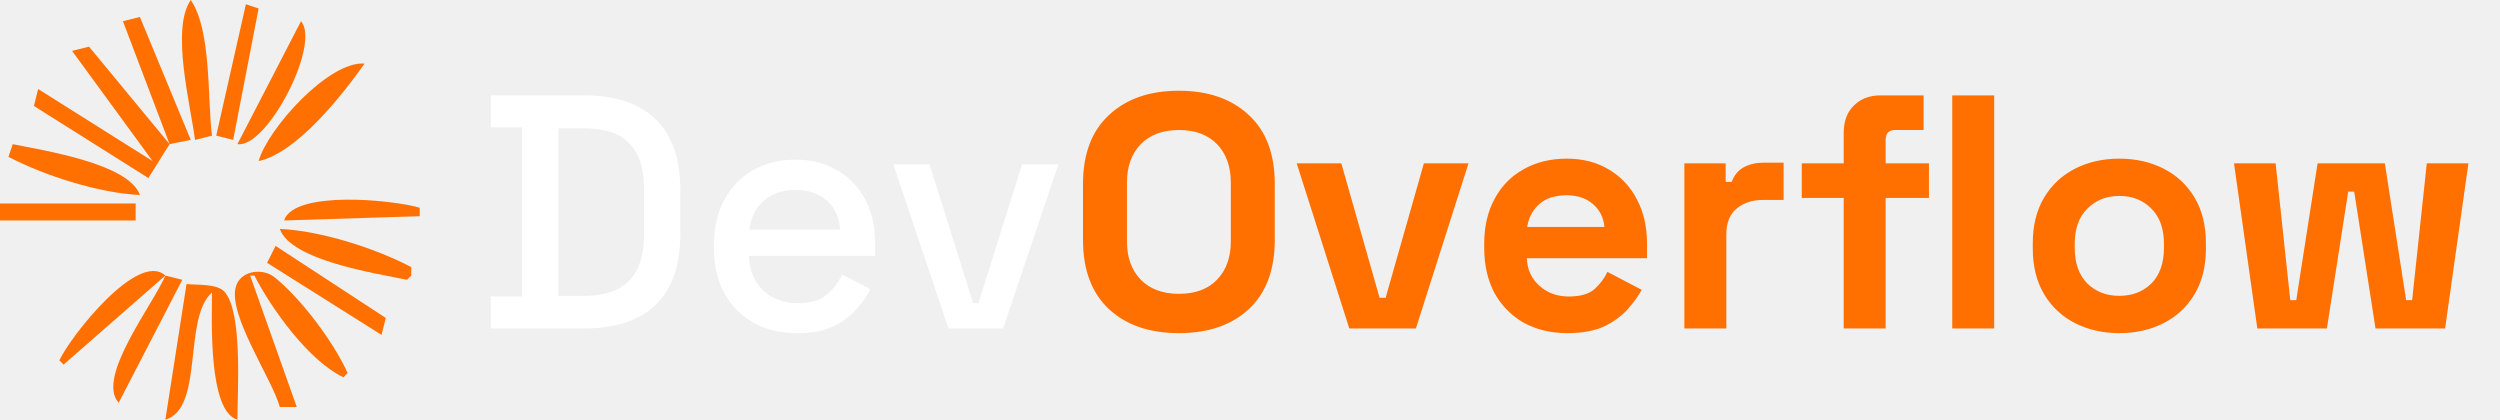
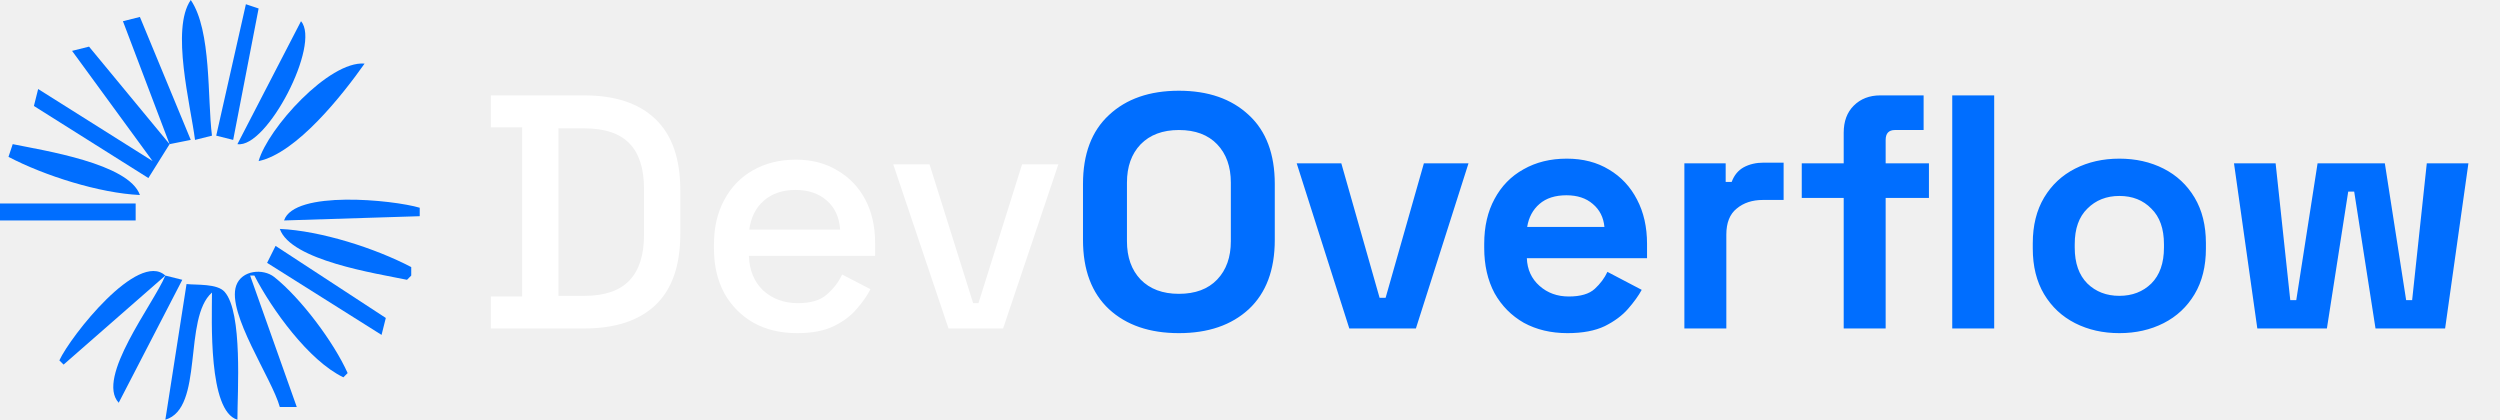
<svg xmlns="http://www.w3.org/2000/svg" width="137" height="23" fill="none" viewBox="0 0 137 23">
-   <path fill="#FF7000" d="M10.454 0C9.351 1.583 10.447 5.769 10.687 7.667L11.616 7.434C11.357 5.389 11.6 1.676 10.454 0Z" />
-   <path fill="#FF7000" d="M13.475 0.232L11.849 7.434L12.778 7.667L14.172 0.465L13.475 0.232Z" />
-   <path fill="#FF7000" d="M6.737 1.162L9.293 7.899L4.879 2.555L3.949 2.788L8.363 8.828L2.091 4.879L1.858 5.808L8.131 9.757L9.293 7.899L10.454 7.667L7.666 0.929L6.737 1.162Z" />
-   <path fill="#FF7000" d="M16.495 1.162L13.01 7.899C14.63 8.144 17.593 2.416 16.495 1.162Z" />
-   <path fill="#FF7000" d="M14.172 8.828C16.262 8.388 18.783 5.184 19.98 3.485C18.03 3.321 14.673 7.044 14.172 8.828Z" />
-   <path fill="#FF7000" d="M0.697 7.899L0.465 8.596C2.43 9.627 5.448 10.585 7.667 10.687C7.065 8.957 2.38 8.247 0.697 7.899Z" />
-   <path fill="#FF7000" d="M0 11.151V12.081H7.434V11.151H0Z" />
-   <path fill="#FF7000" d="M15.566 12.081L23.001 11.848V11.384C21.526 10.948 16.121 10.409 15.566 12.081Z" />
-   <path fill="#FF7000" d="M15.334 12.545C15.937 14.278 20.623 14.985 22.304 15.333L22.536 15.101V14.636C20.558 13.598 17.567 12.643 15.334 12.545Z" />
-   <path fill="#FF7000" d="M15.101 13.475L14.637 14.404L20.909 18.353L21.142 17.424L15.101 13.475Z" />
-   <path fill="#FF7000" d="M3.253 19.748L3.485 19.98L9.061 15.101C7.564 13.726 3.877 18.41 3.253 19.748Z" />
-   <path fill="#FF7000" d="M15.333 22.303H16.263L13.707 15.101H13.94C14.892 16.948 16.925 19.775 18.818 20.677L19.051 20.445C18.299 18.759 16.49 16.343 15.034 15.185C14.413 14.691 13.238 14.803 12.942 15.656C12.418 17.172 14.904 20.735 15.333 22.303Z" />
-   <path fill="#FF7000" d="M9.061 15.101C8.412 16.66 5.234 20.699 6.505 22.071L9.99 15.333L9.061 15.101Z" />
-   <path fill="#FF7000" d="M10.222 15.566L9.061 23C11.195 22.376 10.012 17.441 11.616 16.031C11.616 17.517 11.401 22.53 13.01 23C13.009 21.505 13.312 17.119 12.307 15.991C11.899 15.533 10.788 15.627 10.222 15.566Z" />
+   <path fill="#006eff" d="M10.454 0C9.351 1.583 10.447 5.769 10.687 7.667L11.616 7.434C11.357 5.389 11.6 1.676 10.454 0Z" />
+   <path fill="#006eff" d="M13.475 0.232L11.849 7.434L12.778 7.667L14.172 0.465L13.475 0.232Z" />
+   <path fill="#006eff" d="M6.737 1.162L9.293 7.899L4.879 2.555L3.949 2.788L8.363 8.828L2.091 4.879L1.858 5.808L8.131 9.757L9.293 7.899L10.454 7.667L7.666 0.929L6.737 1.162Z" />
+   <path fill="#006eff" d="M16.495 1.162L13.01 7.899C14.63 8.144 17.593 2.416 16.495 1.162Z" />
+   <path fill="#006eff" d="M14.172 8.828C16.262 8.388 18.783 5.184 19.98 3.485C18.03 3.321 14.673 7.044 14.172 8.828Z" />
+   <path fill="#006eff" d="M0.697 7.899L0.465 8.596C2.43 9.627 5.448 10.585 7.667 10.687C7.065 8.957 2.38 8.247 0.697 7.899Z" />
+   <path fill="#006eff" d="M0 11.151V12.081H7.434V11.151H0Z" />
+   <path fill="#006eff" d="M15.566 12.081L23.001 11.848V11.384C21.526 10.948 16.121 10.409 15.566 12.081Z" />
+   <path fill="#006eff" d="M15.334 12.545C15.937 14.278 20.623 14.985 22.304 15.333L22.536 15.101V14.636C20.558 13.598 17.567 12.643 15.334 12.545Z" />
+   <path fill="#006eff" d="M15.101 13.475L14.637 14.404L20.909 18.353L21.142 17.424L15.101 13.475Z" />
+   <path fill="#006eff" d="M3.253 19.748L3.485 19.98L9.061 15.101C7.564 13.726 3.877 18.41 3.253 19.748Z" />
+   <path fill="#006eff" d="M15.333 22.303H16.263L13.707 15.101H13.94C14.892 16.948 16.925 19.775 18.818 20.677L19.051 20.445C18.299 18.759 16.49 16.343 15.034 15.185C14.413 14.691 13.238 14.803 12.942 15.656C12.418 17.172 14.904 20.735 15.333 22.303Z" />
+   <path fill="#006eff" d="M9.061 15.101C8.412 16.66 5.234 20.699 6.505 22.071L9.99 15.333L9.061 15.101Z" />
+   <path fill="#006eff" d="M10.222 15.566L9.061 23C11.195 22.376 10.012 17.441 11.616 16.031C11.616 17.517 11.401 22.53 13.01 23C13.009 21.505 13.312 17.119 12.307 15.991C11.899 15.533 10.788 15.627 10.222 15.566Z" />
  <path fill="#fff" d="M26.899 18V16.248H28.614V6.979H26.899V5.227H32.008C33.711 5.227 35.012 5.659 35.913 6.523C36.825 7.387 37.281 8.688 37.281 10.428V12.818C37.281 14.557 36.825 15.859 35.913 16.723C35.012 17.574 33.711 18 32.008 18H26.899ZM30.603 16.212H32.026C33.133 16.212 33.954 15.932 34.489 15.373C35.025 14.813 35.292 13.98 35.292 12.873V10.355C35.292 9.236 35.025 8.402 34.489 7.855C33.954 7.307 33.133 7.034 32.026 7.034H30.603V16.212ZM43.686 18.256C42.774 18.256 41.977 18.067 41.296 17.69C40.615 17.3 40.08 16.759 39.69 16.066C39.313 15.36 39.125 14.545 39.125 13.621V13.402C39.125 12.465 39.313 11.65 39.69 10.957C40.067 10.251 40.59 9.71 41.26 9.333C41.941 8.944 42.725 8.749 43.613 8.749C44.477 8.749 45.231 8.944 45.876 9.333C46.533 9.71 47.044 10.239 47.409 10.92C47.773 11.601 47.956 12.398 47.956 13.311V14.022H41.041C41.065 14.813 41.326 15.445 41.825 15.92C42.336 16.382 42.969 16.613 43.723 16.613C44.428 16.613 44.957 16.455 45.31 16.139C45.675 15.823 45.955 15.458 46.15 15.044L47.7 15.847C47.53 16.188 47.281 16.546 46.952 16.923C46.636 17.3 46.217 17.617 45.693 17.872C45.17 18.128 44.501 18.256 43.686 18.256ZM41.059 12.581H46.04C45.991 11.899 45.748 11.37 45.31 10.993C44.872 10.604 44.301 10.409 43.595 10.409C42.889 10.409 42.312 10.604 41.862 10.993C41.424 11.37 41.156 11.899 41.059 12.581ZM51.978 18L48.949 9.004H50.938L53.328 16.613H53.62L56.01 9.004H57.999L54.97 18H51.978Z" />
-   <path fill="#FF7000" d="M64.603 18.256C62.998 18.256 61.72 17.817 60.772 16.942C59.823 16.054 59.348 14.789 59.348 13.146V10.081C59.348 8.439 59.823 7.18 60.772 6.304C61.72 5.416 62.998 4.972 64.603 4.972C66.209 4.972 67.486 5.416 68.435 6.304C69.384 7.18 69.858 8.439 69.858 10.081V13.146C69.858 14.789 69.384 16.054 68.435 16.942C67.486 17.817 66.209 18.256 64.603 18.256ZM64.603 16.102C65.504 16.102 66.203 15.841 66.702 15.318C67.201 14.795 67.45 14.095 67.45 13.219V10.008C67.45 9.132 67.201 8.433 66.702 7.91C66.203 7.387 65.504 7.125 64.603 7.125C63.715 7.125 63.016 7.387 62.505 7.91C62.006 8.433 61.757 9.132 61.757 10.008V13.219C61.757 14.095 62.006 14.795 62.505 15.318C63.016 15.841 63.715 16.102 64.603 16.102ZM73.942 18L71.059 8.95H73.504L75.602 16.321H75.931L78.029 8.95H80.474L77.591 18H73.942ZM85.897 18.256C84.997 18.256 84.2 18.067 83.507 17.69C82.825 17.3 82.29 16.759 81.901 16.066C81.524 15.36 81.335 14.533 81.335 13.584V13.365C81.335 12.416 81.524 11.595 81.901 10.902C82.278 10.197 82.807 9.655 83.488 9.278C84.17 8.889 84.96 8.694 85.86 8.694C86.749 8.694 87.521 8.895 88.178 9.296C88.835 9.686 89.346 10.233 89.71 10.938C90.075 11.632 90.258 12.441 90.258 13.365V14.15H83.671C83.695 14.77 83.926 15.275 84.364 15.664C84.802 16.054 85.337 16.248 85.97 16.248C86.615 16.248 87.089 16.108 87.393 15.829C87.697 15.549 87.928 15.239 88.087 14.898L89.966 15.883C89.796 16.2 89.546 16.546 89.218 16.923C88.902 17.288 88.476 17.605 87.941 17.872C87.405 18.128 86.724 18.256 85.897 18.256ZM83.689 12.435H87.922C87.874 11.912 87.661 11.492 87.284 11.176C86.919 10.86 86.438 10.701 85.842 10.701C85.222 10.701 84.729 10.86 84.364 11.176C83.999 11.492 83.774 11.912 83.689 12.435ZM92.304 18V8.95H94.567V9.971H94.895C95.029 9.607 95.248 9.339 95.552 9.169C95.868 8.998 96.233 8.913 96.647 8.913H97.742V10.957H96.61C96.027 10.957 95.546 11.115 95.169 11.431C94.792 11.735 94.603 12.21 94.603 12.854V18H92.304ZM101.035 18V10.847H98.736V8.95H101.035V7.271C101.035 6.651 101.217 6.158 101.582 5.793C101.959 5.416 102.446 5.227 103.042 5.227H105.414V7.125H103.845C103.504 7.125 103.334 7.307 103.334 7.672V8.95H105.706V10.847H103.334V18H101.035ZM106.983 18V5.227H109.282V18H106.983ZM116.14 18.256C115.24 18.256 114.431 18.073 113.713 17.708C112.996 17.343 112.43 16.814 112.016 16.121C111.603 15.427 111.396 14.594 111.396 13.621V13.329C111.396 12.356 111.603 11.522 112.016 10.829C112.43 10.136 112.996 9.607 113.713 9.242C114.431 8.877 115.24 8.694 116.14 8.694C117.04 8.694 117.849 8.877 118.567 9.242C119.285 9.607 119.85 10.136 120.264 10.829C120.677 11.522 120.884 12.356 120.884 13.329V13.621C120.884 14.594 120.677 15.427 120.264 16.121C119.85 16.814 119.285 17.343 118.567 17.708C117.849 18.073 117.04 18.256 116.14 18.256ZM116.14 16.212C116.846 16.212 117.43 15.987 117.892 15.537C118.354 15.075 118.585 14.418 118.585 13.566V13.384C118.585 12.532 118.354 11.881 117.892 11.431C117.442 10.969 116.858 10.738 116.14 10.738C115.435 10.738 114.851 10.969 114.388 11.431C113.926 11.881 113.695 12.532 113.695 13.384V13.566C113.695 14.418 113.926 15.075 114.388 15.537C114.851 15.987 115.435 16.212 116.14 16.212ZM123.701 18L122.423 8.95H124.704L125.507 16.449H125.835L127.003 8.95H130.689L131.857 16.449H132.185L132.988 8.95H135.269L133.992 18H130.178L129.01 10.501H128.682L127.514 18H123.701Z" />
+   <path fill="#006eff" d="M64.603 18.256C62.998 18.256 61.72 17.817 60.772 16.942C59.823 16.054 59.348 14.789 59.348 13.146V10.081C59.348 8.439 59.823 7.18 60.772 6.304C61.72 5.416 62.998 4.972 64.603 4.972C66.209 4.972 67.486 5.416 68.435 6.304C69.384 7.18 69.858 8.439 69.858 10.081V13.146C69.858 14.789 69.384 16.054 68.435 16.942C67.486 17.817 66.209 18.256 64.603 18.256ZM64.603 16.102C65.504 16.102 66.203 15.841 66.702 15.318C67.201 14.795 67.45 14.095 67.45 13.219V10.008C67.45 9.132 67.201 8.433 66.702 7.91C66.203 7.387 65.504 7.125 64.603 7.125C63.715 7.125 63.016 7.387 62.505 7.91C62.006 8.433 61.757 9.132 61.757 10.008V13.219C61.757 14.095 62.006 14.795 62.505 15.318C63.016 15.841 63.715 16.102 64.603 16.102ZM73.942 18L71.059 8.95H73.504L75.602 16.321H75.931L78.029 8.95H80.474L77.591 18H73.942ZM85.897 18.256C84.997 18.256 84.2 18.067 83.507 17.69C82.825 17.3 82.29 16.759 81.901 16.066C81.524 15.36 81.335 14.533 81.335 13.584V13.365C81.335 12.416 81.524 11.595 81.901 10.902C82.278 10.197 82.807 9.655 83.488 9.278C84.17 8.889 84.96 8.694 85.86 8.694C86.749 8.694 87.521 8.895 88.178 9.296C88.835 9.686 89.346 10.233 89.71 10.938C90.075 11.632 90.258 12.441 90.258 13.365V14.15H83.671C83.695 14.77 83.926 15.275 84.364 15.664C84.802 16.054 85.337 16.248 85.97 16.248C86.615 16.248 87.089 16.108 87.393 15.829C87.697 15.549 87.928 15.239 88.087 14.898L89.966 15.883C89.796 16.2 89.546 16.546 89.218 16.923C88.902 17.288 88.476 17.605 87.941 17.872C87.405 18.128 86.724 18.256 85.897 18.256ZM83.689 12.435H87.922C87.874 11.912 87.661 11.492 87.284 11.176C86.919 10.86 86.438 10.701 85.842 10.701C85.222 10.701 84.729 10.86 84.364 11.176C83.999 11.492 83.774 11.912 83.689 12.435ZM92.304 18V8.95H94.567V9.971H94.895C95.029 9.607 95.248 9.339 95.552 9.169C95.868 8.998 96.233 8.913 96.647 8.913H97.742V10.957H96.61C96.027 10.957 95.546 11.115 95.169 11.431C94.792 11.735 94.603 12.21 94.603 12.854V18H92.304ZM101.035 18V10.847H98.736V8.95H101.035V7.271C101.035 6.651 101.217 6.158 101.582 5.793C101.959 5.416 102.446 5.227 103.042 5.227H105.414V7.125H103.845C103.504 7.125 103.334 7.307 103.334 7.672V8.95H105.706V10.847H103.334V18H101.035ZM106.983 18V5.227H109.282V18H106.983ZM116.14 18.256C115.24 18.256 114.431 18.073 113.713 17.708C112.996 17.343 112.43 16.814 112.016 16.121C111.603 15.427 111.396 14.594 111.396 13.621V13.329C111.396 12.356 111.603 11.522 112.016 10.829C112.43 10.136 112.996 9.607 113.713 9.242C114.431 8.877 115.24 8.694 116.14 8.694C117.04 8.694 117.849 8.877 118.567 9.242C119.285 9.607 119.85 10.136 120.264 10.829C120.677 11.522 120.884 12.356 120.884 13.329V13.621C120.884 14.594 120.677 15.427 120.264 16.121C119.85 16.814 119.285 17.343 118.567 17.708C117.849 18.073 117.04 18.256 116.14 18.256ZM116.14 16.212C116.846 16.212 117.43 15.987 117.892 15.537C118.354 15.075 118.585 14.418 118.585 13.566V13.384C118.585 12.532 118.354 11.881 117.892 11.431C117.442 10.969 116.858 10.738 116.14 10.738C115.435 10.738 114.851 10.969 114.388 11.431C113.926 11.881 113.695 12.532 113.695 13.384V13.566C113.695 14.418 113.926 15.075 114.388 15.537C114.851 15.987 115.435 16.212 116.14 16.212ZM123.701 18L122.423 8.95H124.704L125.507 16.449H125.835L127.003 8.95H130.689L131.857 16.449H132.185L132.988 8.95H135.269L133.992 18H130.178L129.01 10.501H128.682L127.514 18H123.701Z" />
</svg>
